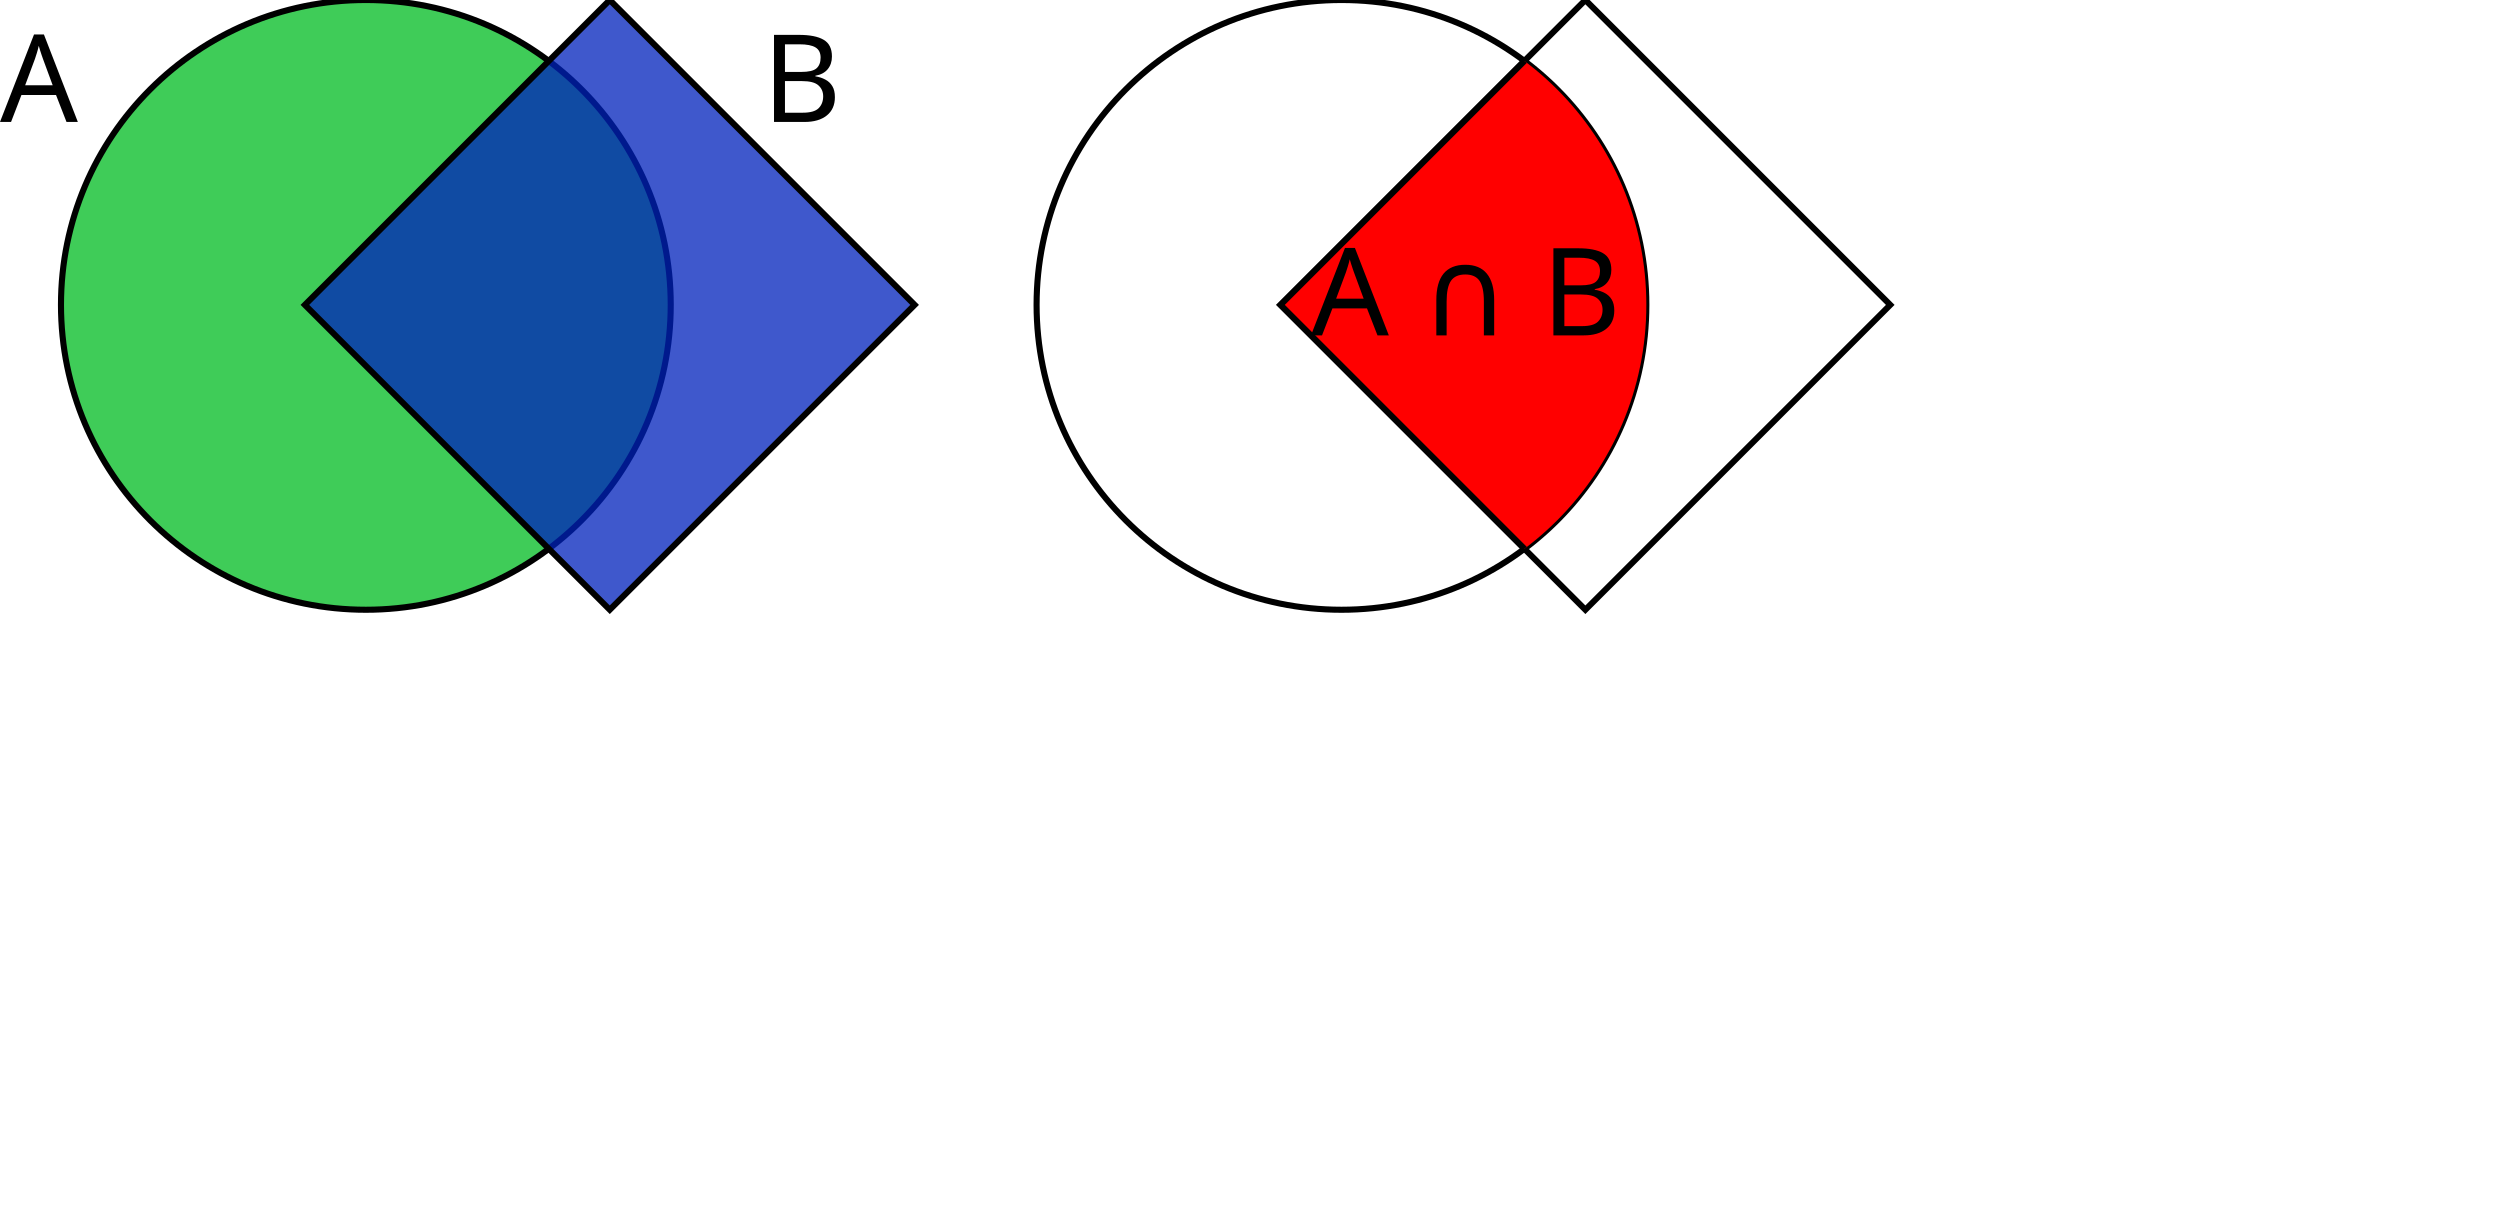
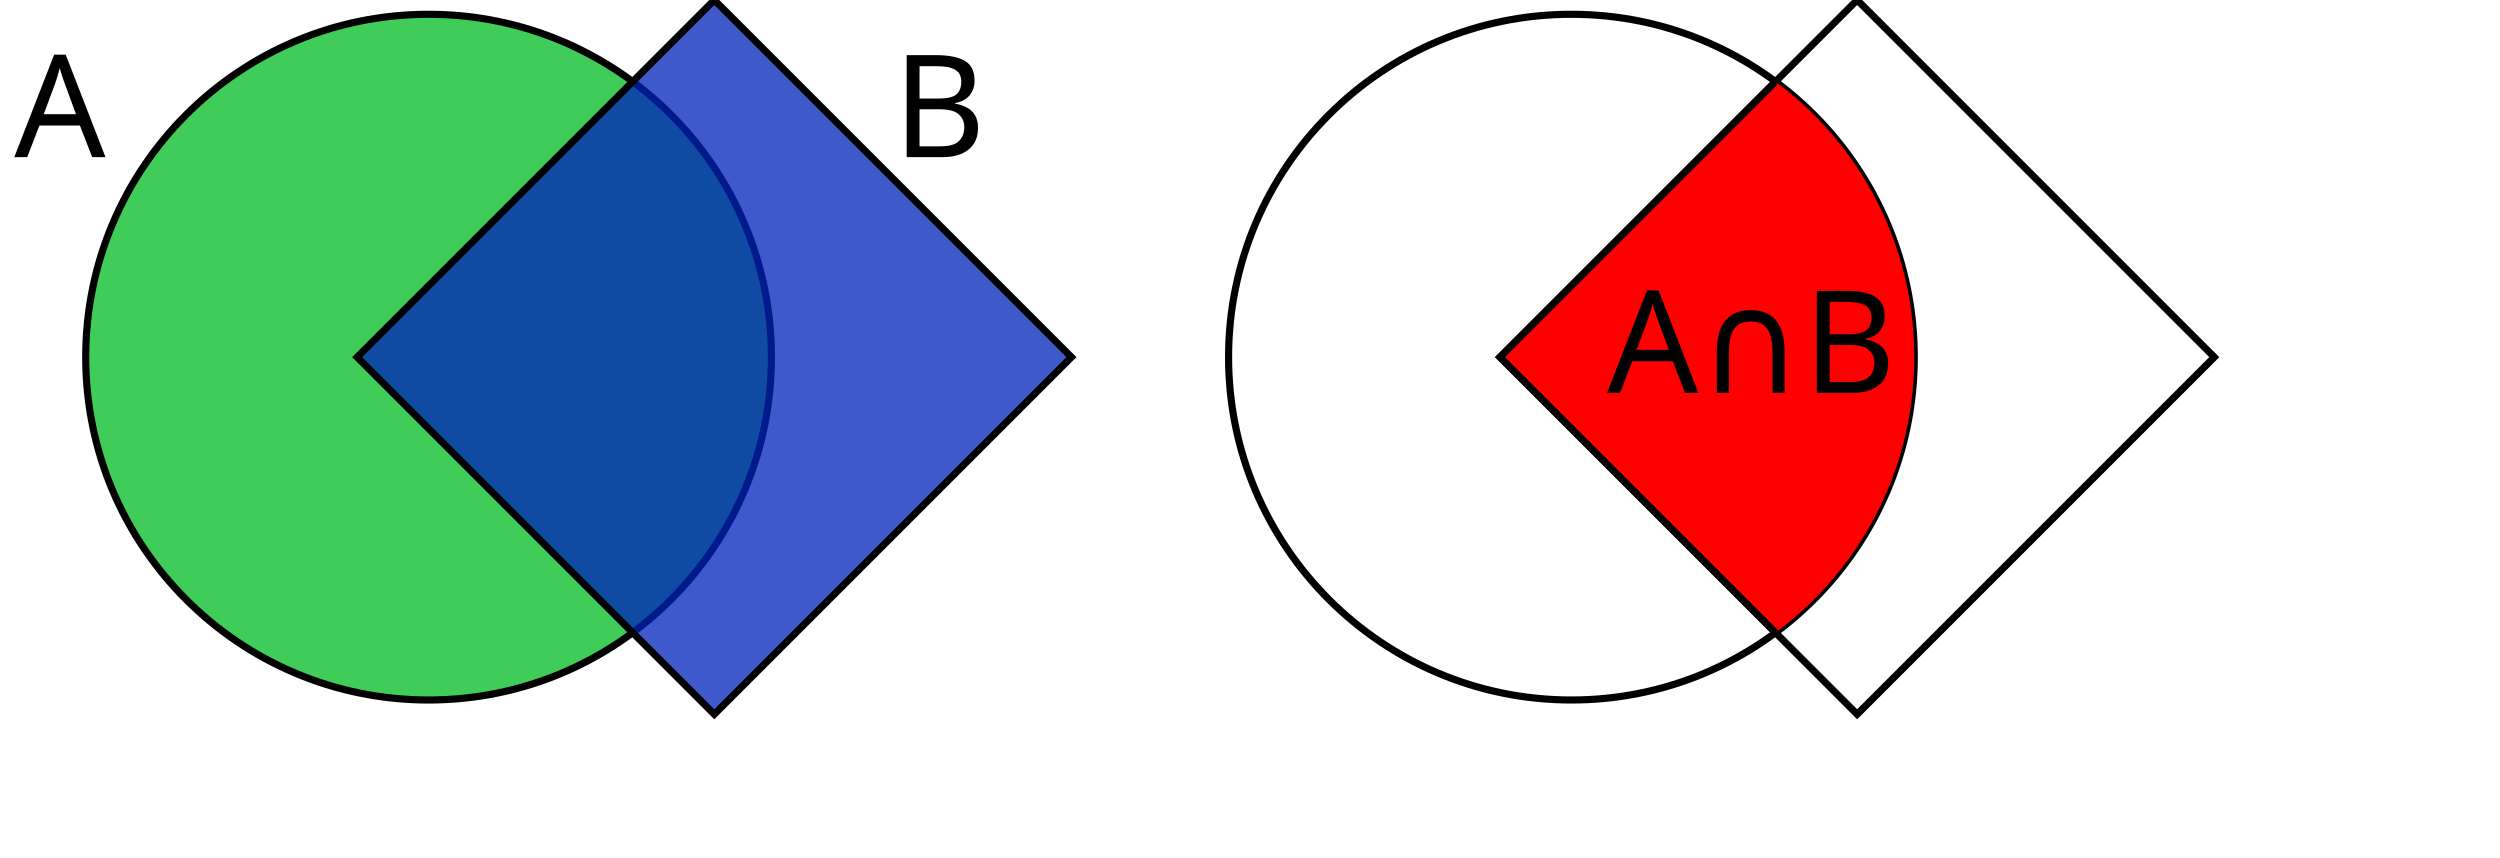
- <svg xmlns="http://www.w3.org/2000/svg" version="1.1" height="200" width="410">
+ <svg xmlns="http://www.w3.org/2000/svg" version="1.1" height="120" width="350">
  <g stroke="black" stroke-width="1">
-     <circle cx="60" cy="50" r="50" fill="#00BB22C0" />
+     <circle cx="60" cy="50" r="48" fill="#00BB22C0" />
    <polygon points="100,0 50,50 100,100 150,50" fill="#0022BBC0" />
  </g>
-   <text x="0" y="20" font-family="Verdana" font-size="20" fill="black">A</text>
-   <text x="125" y="20" font-family="Verdana" font-size="20" fill="black">B</text>
+   <text x="2" y="22" font-family="Verdana" font-size="20" fill="black">A</text>
+   <text x="125" y="22" font-family="Verdana" font-size="20" fill="black">B</text>
  <g fill="none" stroke="black" stroke-width="1" transform="translate(160 0)">
-     <circle cx="60" cy="50" r="50" />
+     <circle cx="60" cy="50" r="48" />
    <clipPath id="circulo">
-       <circle cx="60" cy="50" r="50" />
+       <circle cx="60" cy="50" r="48" />
    </clipPath>
    <polygon points="100,0 50,50 100,100 150,50" />
    <polygon clip-path="url(#circulo)" fill="red" id="diamante1" points="100,0 50,50 100,100 150,50" />
  </g>
-   <text x="215" y="55" font-family="Verdana" font-size="20" fill="black">A ∩ B</text>
+   <text x="225" y="55" font-family="Verdana" font-size="20" fill="black">A∩B</text>
</svg>
